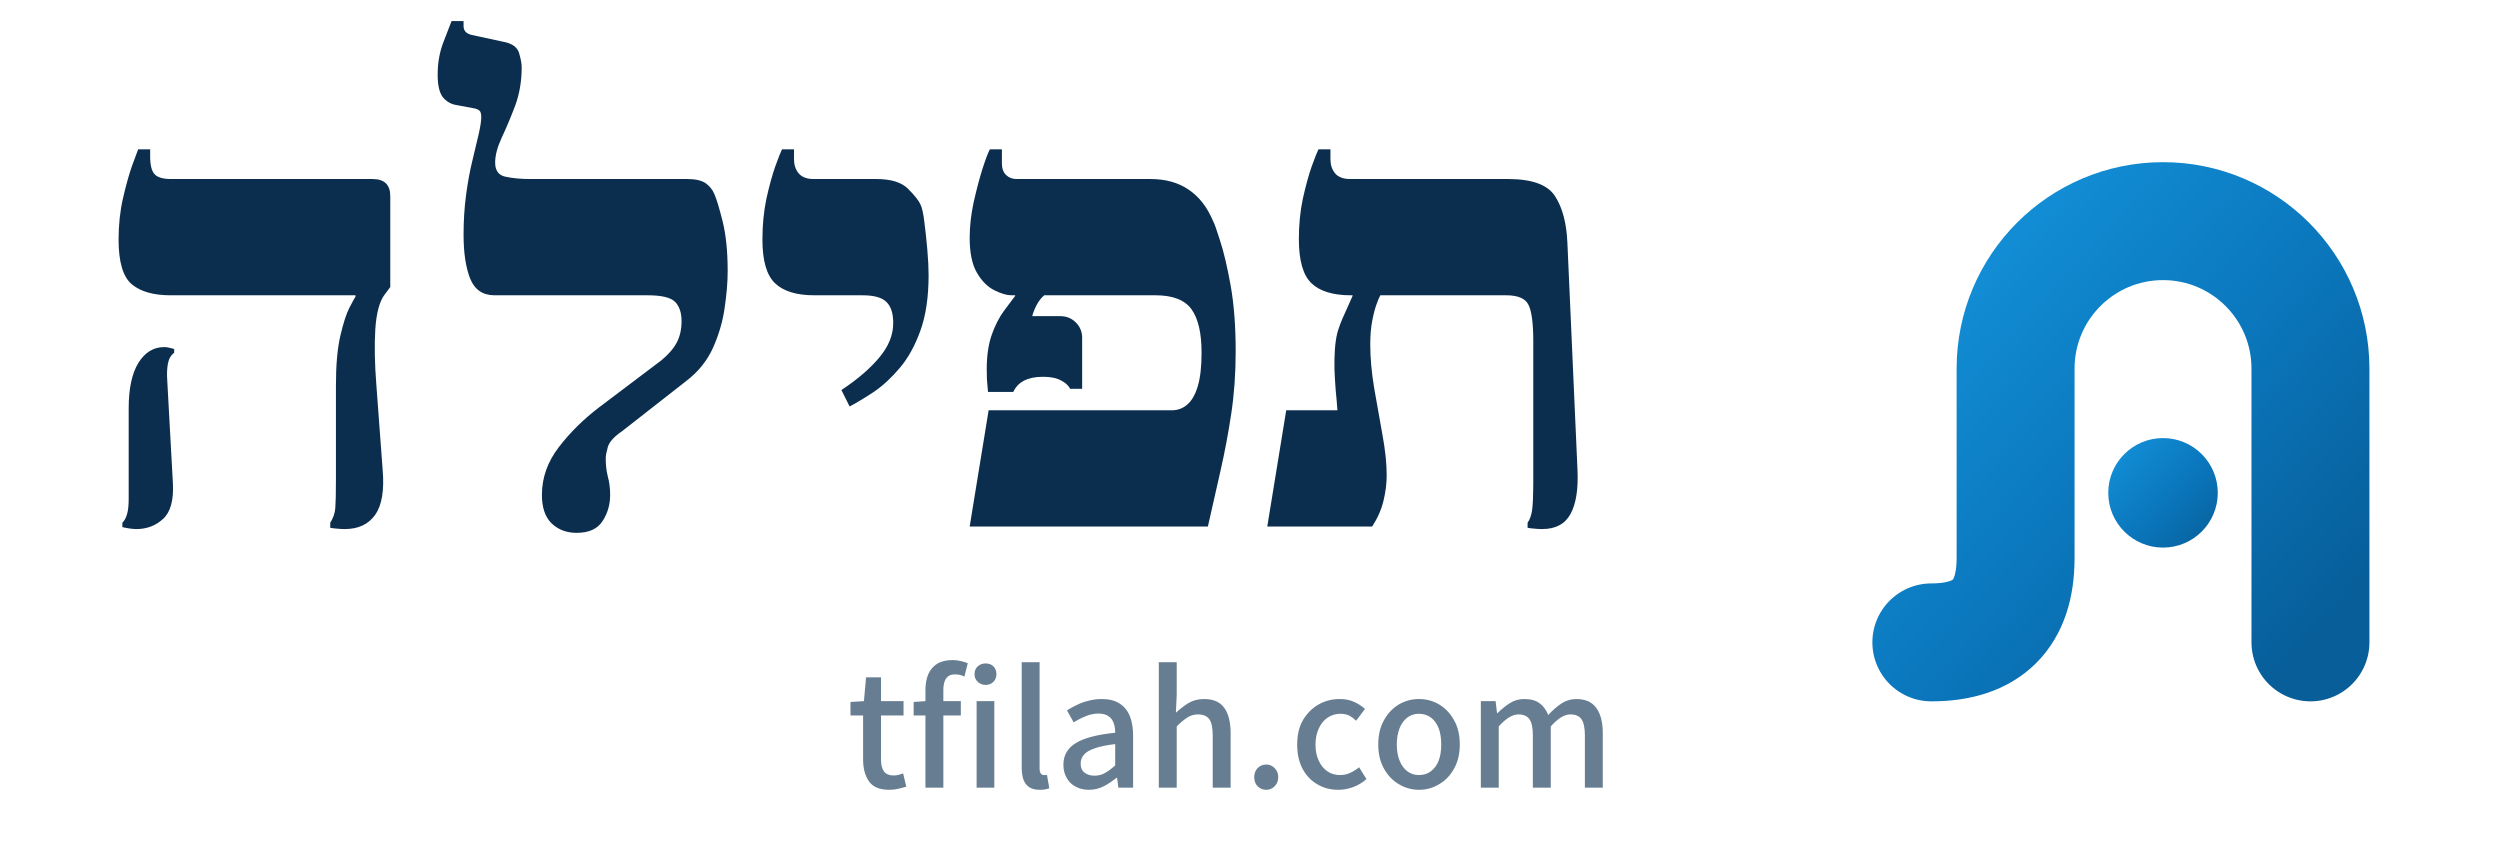
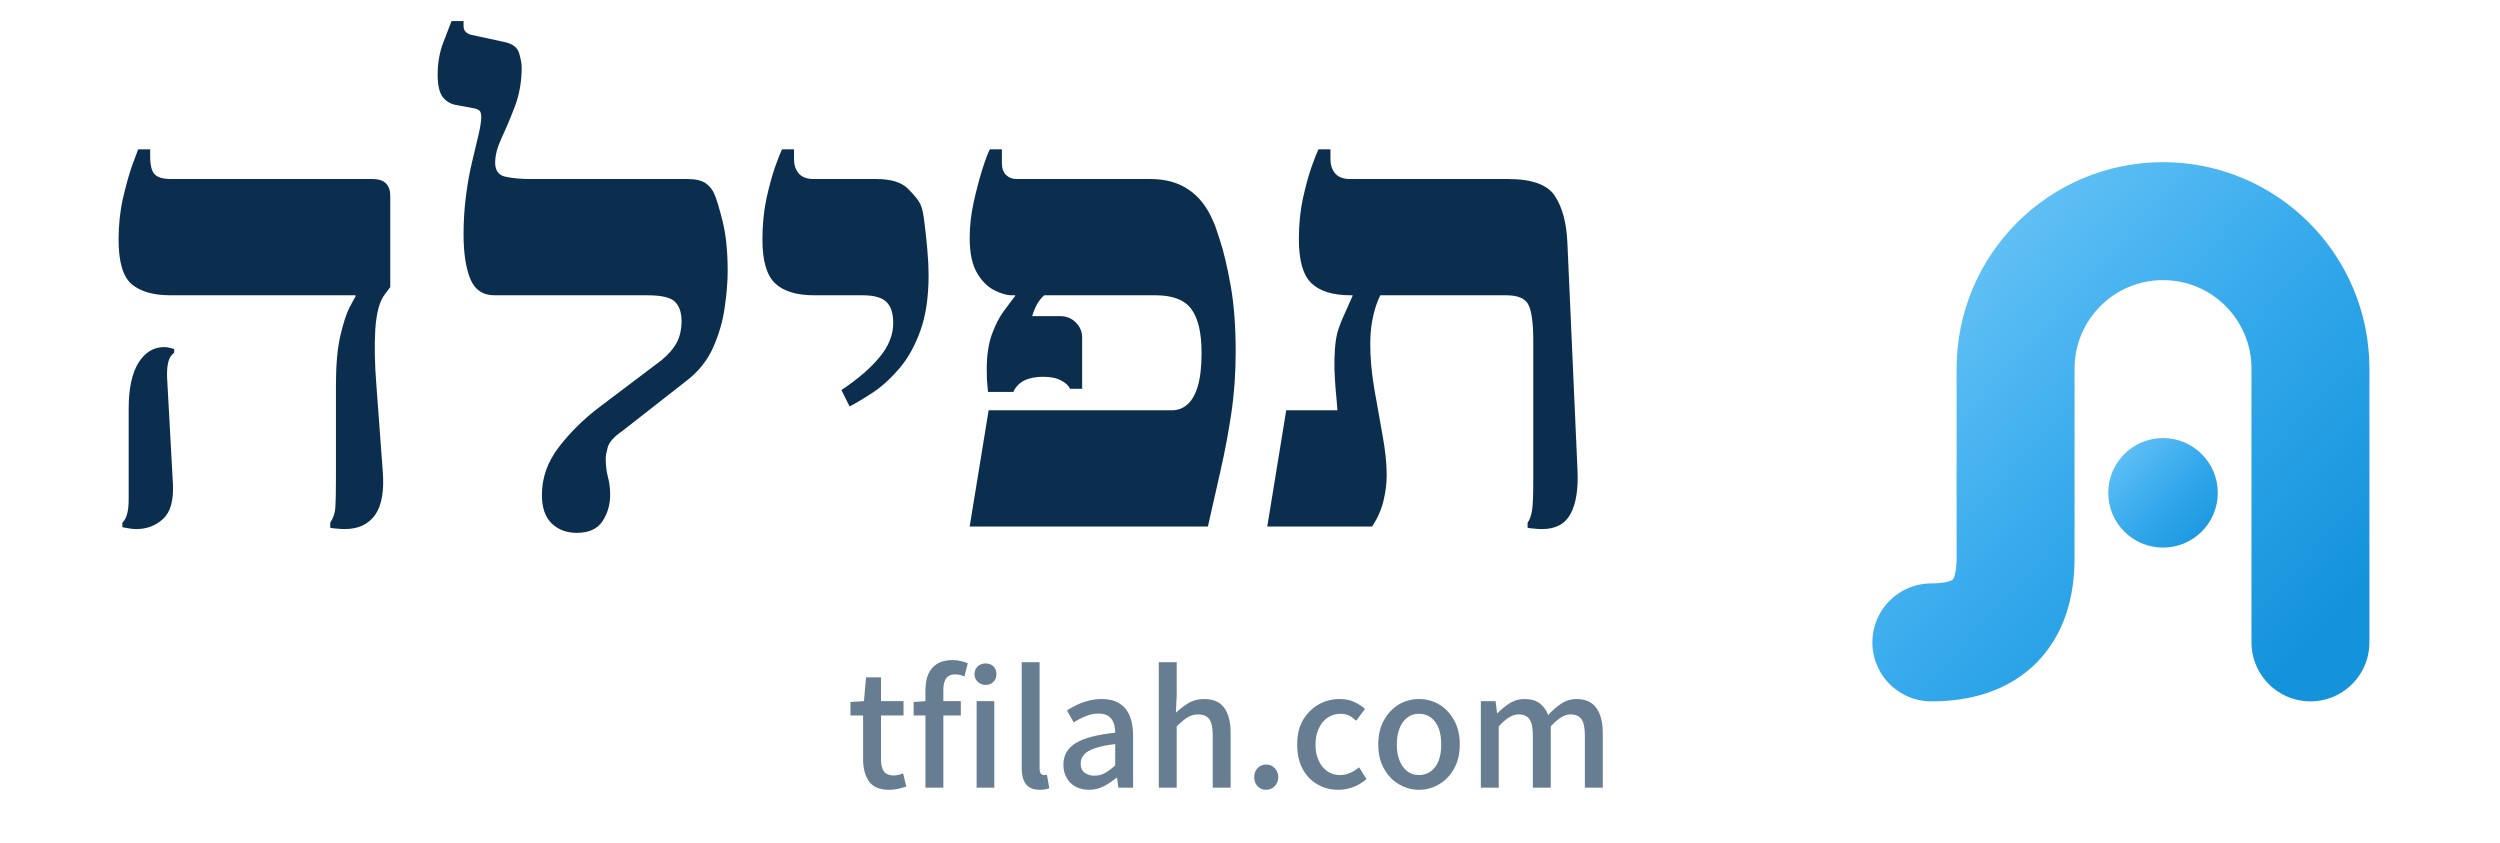
<svg xmlns="http://www.w3.org/2000/svg" viewBox="0 0 118.7 40" role="img" aria-label="תפילה · tfilah.com">
  <g transform="translate(86.7 4)">
    <defs>
      <linearGradient id="tfg" x1="0" y1="0" x2="1" y2="1">
-         <stop offset="0" stop-color="#1493DB" />
-         <stop offset=".52" stop-color="#0B78BE" />
-         <stop offset="1" stop-color="#075E99" />
+         <stop offset="0" stop-color="#6CC6F7" />
+         <stop offset=".52" stop-color="#35A9EC" />
+         <stop offset="1" stop-color="#1493DB" />
      </linearGradient>
    </defs>
    <path d="M23 26.5V13.5A7 7 0 0 0 9 13.5V22.5Q9 26.5 5 26.5" fill="none" stroke="url(#tfg)" stroke-width="5.6" stroke-linecap="round" stroke-linejoin="round" />
    <circle cx="16" cy="19.4" r="2.6" fill="url(#tfg)" />
  </g>
  <path transform="translate(3.98 25)" d="M12.39 0.12Q12.21 0.12 12.03 0.1Q11.85 0.09 11.7 0.06V-0.18Q11.91 -0.51 11.94 -0.87Q11.97 -1.23 11.97 -2.25V-6.69Q11.97 -8.16 12.18 -9.06Q12.39 -9.96 12.61 -10.39Q12.84 -10.83 12.9 -10.92V-10.98H4.11Q2.91 -10.98 2.28 -11.5Q1.65 -12.03 1.65 -13.62Q1.65 -14.67 1.86 -15.59Q2.07 -16.5 2.29 -17.13Q2.52 -17.76 2.58 -17.91H3.15V-17.58Q3.15 -16.95 3.36 -16.73Q3.57 -16.5 4.14 -16.5H13.71Q14.55 -16.5 14.55 -15.69V-11.37L14.28 -11.01Q13.92 -10.53 13.84 -9.38Q13.77 -8.22 13.89 -6.72L14.19 -2.67Q14.31 -1.23 13.83 -0.55Q13.35 0.12 12.39 0.12ZM2.49 0.12Q2.25 0.12 1.83 0.03V-0.18Q1.98 -0.33 2.05 -0.58Q2.13 -0.84 2.13 -1.32V-5.61Q2.13 -7.02 2.59 -7.77Q3.06 -8.52 3.81 -8.52Q3.93 -8.52 4 -8.5Q4.08 -8.49 4.29 -8.43V-8.25Q4.05 -8.07 3.99 -7.72Q3.93 -7.38 3.96 -6.96L4.23 -2.04Q4.29 -0.84 3.76 -0.36Q3.24 0.12 2.49 0.12ZM23.4 0.3Q22.68 0.3 22.21 -0.15Q21.75 -0.6 21.75 -1.5Q21.75 -2.73 22.56 -3.78Q23.37 -4.83 24.48 -5.67L27.42 -7.89Q27.93 -8.31 28.16 -8.75Q28.38 -9.18 28.38 -9.75Q28.38 -10.35 28.08 -10.66Q27.78 -10.98 26.76 -10.98H19.5Q18.66 -10.98 18.34 -11.78Q18.03 -12.57 18.03 -13.86Q18.03 -14.85 18.15 -15.75Q18.27 -16.65 18.45 -17.38Q18.63 -18.12 18.75 -18.64Q18.87 -19.17 18.87 -19.44Q18.87 -19.68 18.78 -19.75Q18.69 -19.83 18.51 -19.86L17.7 -20.01Q17.31 -20.07 17.05 -20.38Q16.8 -20.7 16.8 -21.45Q16.8 -22.29 17.07 -22.99Q17.34 -23.7 17.46 -24H18.03V-23.76Q18.03 -23.43 18.42 -23.34L19.95 -23.01Q20.55 -22.89 20.67 -22.47Q20.79 -22.05 20.79 -21.81Q20.79 -20.82 20.48 -19.98Q20.16 -19.14 19.84 -18.46Q19.53 -17.79 19.53 -17.28Q19.53 -16.71 20.02 -16.61Q20.52 -16.5 21.21 -16.5H28.65Q29.25 -16.5 29.54 -16.29Q29.82 -16.08 29.94 -15.78Q30.09 -15.45 30.33 -14.49Q30.57 -13.53 30.57 -12.12Q30.57 -11.37 30.43 -10.41Q30.3 -9.45 29.88 -8.5Q29.46 -7.56 28.59 -6.9L25.56 -4.53Q24.99 -4.14 24.88 -3.78Q24.78 -3.42 24.78 -3.24Q24.78 -2.76 24.88 -2.37Q24.99 -1.98 24.99 -1.5Q24.99 -0.81 24.63 -0.26Q24.27 0.3 23.4 0.3ZM36.36 -5.7 35.97 -6.48Q37.14 -7.26 37.78 -8.04Q38.43 -8.82 38.43 -9.66Q38.43 -10.35 38.11 -10.66Q37.8 -10.98 36.96 -10.98H34.68Q33.42 -10.98 32.82 -11.55Q32.22 -12.12 32.22 -13.62Q32.22 -14.67 32.41 -15.57Q32.61 -16.47 32.83 -17.1Q33.06 -17.73 33.15 -17.91H33.72V-17.43Q33.72 -17.04 33.94 -16.77Q34.17 -16.5 34.65 -16.5H37.62Q38.67 -16.5 39.13 -16.04Q39.6 -15.57 39.72 -15.3Q39.84 -15.06 39.91 -14.45Q39.99 -13.83 40.05 -13.14Q40.11 -12.45 40.11 -11.94Q40.11 -10.38 39.72 -9.3Q39.33 -8.22 38.74 -7.53Q38.16 -6.84 37.52 -6.4Q36.87 -5.97 36.36 -5.7ZM42.06 0 42.96 -5.52H51.66Q52.08 -5.52 52.39 -5.79Q52.71 -6.06 52.89 -6.66Q53.07 -7.26 53.07 -8.25Q53.07 -9.66 52.59 -10.32Q52.11 -10.98 50.88 -10.98H45.6Q45.39 -10.8 45.24 -10.52Q45.09 -10.23 45.03 -9.99H46.35Q46.8 -9.99 47.1 -9.69Q47.4 -9.39 47.4 -8.97V-6.54H46.83Q46.71 -6.78 46.39 -6.94Q46.08 -7.11 45.54 -7.11Q44.46 -7.11 44.13 -6.39H42.93Q42.9 -6.75 42.88 -6.97Q42.87 -7.2 42.87 -7.47Q42.87 -8.43 43.11 -9.11Q43.35 -9.78 43.68 -10.23Q44.01 -10.68 44.22 -10.95V-10.98H44.04Q43.71 -10.98 43.23 -11.22Q42.75 -11.46 42.41 -12.04Q42.06 -12.63 42.06 -13.71Q42.06 -14.52 42.25 -15.4Q42.45 -16.29 42.67 -16.99Q42.9 -17.7 43.02 -17.91H43.59V-17.25Q43.59 -16.89 43.78 -16.7Q43.98 -16.5 44.28 -16.5H50.64Q51.72 -16.5 52.45 -16Q53.19 -15.51 53.61 -14.52Q53.7 -14.37 53.95 -13.57Q54.21 -12.78 54.45 -11.45Q54.69 -10.11 54.69 -8.31Q54.69 -6.75 54.48 -5.36Q54.27 -3.96 53.97 -2.65Q53.67 -1.35 53.37 0ZM69.24 0.12Q69.06 0.12 68.88 0.1Q68.7 0.09 68.55 0.06V-0.18Q68.7 -0.39 68.76 -0.75Q68.82 -1.11 68.82 -2.25V-8.79Q68.82 -10.08 68.59 -10.53Q68.37 -10.98 67.53 -10.98H61.56Q61.5 -10.89 61.38 -10.56Q61.26 -10.23 61.17 -9.75Q61.08 -9.27 61.08 -8.64Q61.08 -7.68 61.27 -6.55Q61.47 -5.43 61.66 -4.35Q61.86 -3.27 61.86 -2.43Q61.86 -1.86 61.71 -1.23Q61.56 -0.6 61.17 0H56.19L57.09 -5.52H59.52Q59.49 -5.97 59.44 -6.46Q59.4 -6.96 59.38 -7.46Q59.37 -7.95 59.4 -8.4Q59.43 -8.85 59.52 -9.21Q59.64 -9.63 59.88 -10.14L60.24 -10.95V-10.98H60.15Q58.89 -10.98 58.29 -11.55Q57.69 -12.12 57.69 -13.65Q57.69 -14.67 57.88 -15.57Q58.08 -16.47 58.3 -17.1Q58.53 -17.73 58.62 -17.91H59.19V-17.43Q59.19 -17.04 59.41 -16.77Q59.64 -16.5 60.12 -16.5H67.62Q69.33 -16.5 69.85 -15.69Q70.38 -14.88 70.44 -13.47L70.92 -2.67Q70.98 -1.32 70.59 -0.6Q70.2 0.12 69.24 0.12Z" fill="#0B2E4F" />
  <path transform="translate(40.20 37.4)" d="M2.02 0.1Q1.34 0.1 1.06 -0.3Q0.78 -0.7 0.78 -1.34V-3.43H0.18V-4.07L0.82 -4.11L0.92 -5.24H1.63V-4.11H2.7V-3.43H1.63V-1.34Q1.63 -0.97 1.77 -0.77Q1.92 -0.58 2.23 -0.58Q2.34 -0.58 2.47 -0.61Q2.59 -0.65 2.68 -0.68L2.83 -0.05Q2.66 0 2.46 0.05Q2.25 0.1 2.02 0.1ZM3.74 0V-3.43H3.18V-4.07L3.74 -4.11V-4.63Q3.74 -5.06 3.87 -5.38Q4.01 -5.7 4.29 -5.88Q4.58 -6.06 5.03 -6.06Q5.24 -6.06 5.43 -6.01Q5.62 -5.97 5.75 -5.91L5.59 -5.28Q5.48 -5.33 5.36 -5.36Q5.24 -5.38 5.13 -5.38Q4.86 -5.38 4.73 -5.2Q4.59 -5.01 4.59 -4.64V-4.11H5.42V-3.43H4.59V0ZM6.17 0V-4.11H7.01V0ZM6.59 -4.88Q6.38 -4.88 6.22 -5.03Q6.07 -5.17 6.07 -5.39Q6.07 -5.62 6.22 -5.76Q6.38 -5.9 6.59 -5.9Q6.83 -5.9 6.97 -5.76Q7.11 -5.62 7.11 -5.39Q7.11 -5.17 6.97 -5.03Q6.83 -4.88 6.59 -4.88ZM9.16 0.1Q8.85 0.1 8.66 -0.03Q8.48 -0.15 8.39 -0.39Q8.31 -0.63 8.31 -0.96V-5.96H9.16V-0.91Q9.16 -0.74 9.22 -0.67Q9.28 -0.6 9.36 -0.6Q9.39 -0.6 9.42 -0.6Q9.46 -0.6 9.51 -0.61L9.62 0.03Q9.54 0.05 9.43 0.08Q9.32 0.1 9.16 0.1ZM11.5 0.1Q11.15 0.1 10.87 -0.05Q10.6 -0.19 10.45 -0.46Q10.29 -0.73 10.29 -1.09Q10.29 -1.76 10.88 -2.12Q11.47 -2.48 12.75 -2.61Q12.75 -2.86 12.68 -3.06Q12.61 -3.27 12.44 -3.39Q12.26 -3.52 11.96 -3.52Q11.63 -3.52 11.34 -3.39Q11.04 -3.27 10.78 -3.1L10.46 -3.67Q10.67 -3.81 10.93 -3.93Q11.19 -4.06 11.49 -4.13Q11.79 -4.21 12.11 -4.21Q12.63 -4.21 12.95 -4Q13.28 -3.8 13.44 -3.41Q13.6 -3.02 13.6 -2.47V0H12.9L12.84 -0.47H12.81Q12.53 -0.24 12.21 -0.07Q11.88 0.1 11.5 0.1ZM11.76 -0.57Q12.04 -0.57 12.27 -0.7Q12.5 -0.83 12.75 -1.06V-2.07Q12.14 -2 11.78 -1.87Q11.42 -1.75 11.27 -1.57Q11.11 -1.39 11.11 -1.15Q11.11 -0.85 11.3 -0.71Q11.49 -0.57 11.76 -0.57ZM14.82 0V-5.96H15.67V-4.38L15.63 -3.56Q15.91 -3.82 16.23 -4.02Q16.55 -4.21 16.97 -4.21Q17.63 -4.21 17.93 -3.79Q18.23 -3.37 18.23 -2.59V0H17.38V-2.48Q17.38 -3.02 17.22 -3.25Q17.05 -3.48 16.68 -3.48Q16.4 -3.48 16.17 -3.33Q15.95 -3.19 15.67 -2.91V0ZM19.92 0.1Q19.68 0.1 19.51 -0.07Q19.35 -0.24 19.35 -0.5Q19.35 -0.76 19.51 -0.93Q19.68 -1.1 19.92 -1.1Q20.16 -1.1 20.32 -0.93Q20.49 -0.76 20.49 -0.5Q20.49 -0.24 20.32 -0.07Q20.16 0.1 19.92 0.1ZM23.34 0.1Q22.79 0.1 22.35 -0.16Q21.91 -0.41 21.65 -0.89Q21.39 -1.37 21.39 -2.05Q21.39 -2.74 21.67 -3.22Q21.96 -3.7 22.42 -3.96Q22.87 -4.21 23.41 -4.21Q23.81 -4.21 24.1 -4.07Q24.39 -3.94 24.61 -3.74L24.19 -3.18Q24.02 -3.34 23.85 -3.43Q23.67 -3.51 23.45 -3.51Q23.11 -3.51 22.84 -3.33Q22.57 -3.15 22.42 -2.82Q22.26 -2.49 22.26 -2.05Q22.26 -1.61 22.41 -1.29Q22.56 -0.96 22.82 -0.78Q23.08 -0.6 23.43 -0.6Q23.69 -0.6 23.92 -0.71Q24.15 -0.82 24.33 -0.97L24.68 -0.41Q24.4 -0.16 24.05 -0.03Q23.7 0.1 23.34 0.1ZM27.17 0.1Q26.67 0.1 26.23 -0.16Q25.79 -0.41 25.52 -0.89Q25.24 -1.37 25.24 -2.05Q25.24 -2.74 25.52 -3.22Q25.79 -3.7 26.23 -3.96Q26.67 -4.21 27.17 -4.21Q27.69 -4.21 28.12 -3.96Q28.56 -3.7 28.83 -3.22Q29.11 -2.74 29.11 -2.05Q29.11 -1.37 28.83 -0.89Q28.56 -0.41 28.12 -0.16Q27.69 0.1 27.17 0.1ZM27.17 -0.6Q27.5 -0.6 27.74 -0.78Q27.98 -0.96 28.11 -1.29Q28.23 -1.61 28.23 -2.05Q28.23 -2.49 28.11 -2.82Q27.98 -3.15 27.74 -3.33Q27.5 -3.51 27.17 -3.51Q26.85 -3.51 26.62 -3.33Q26.38 -3.15 26.25 -2.82Q26.12 -2.49 26.12 -2.05Q26.12 -1.61 26.25 -1.29Q26.38 -0.96 26.62 -0.78Q26.85 -0.6 27.17 -0.6ZM30.11 0V-4.11H30.81L30.88 -3.54H30.9Q31.17 -3.81 31.48 -4.01Q31.79 -4.21 32.17 -4.21Q32.63 -4.21 32.9 -4.01Q33.17 -3.81 33.31 -3.45Q33.62 -3.79 33.94 -4Q34.26 -4.21 34.64 -4.21Q35.29 -4.21 35.59 -3.79Q35.9 -3.37 35.9 -2.59V0H35.05V-2.48Q35.05 -3.02 34.89 -3.25Q34.73 -3.48 34.36 -3.48Q34.15 -3.48 33.92 -3.34Q33.69 -3.2 33.43 -2.91V0H32.58V-2.48Q32.58 -3.02 32.42 -3.25Q32.26 -3.48 31.89 -3.48Q31.47 -3.48 30.96 -2.91V0Z" fill="#0B2E4F" fill-opacity=".62" />
</svg>
